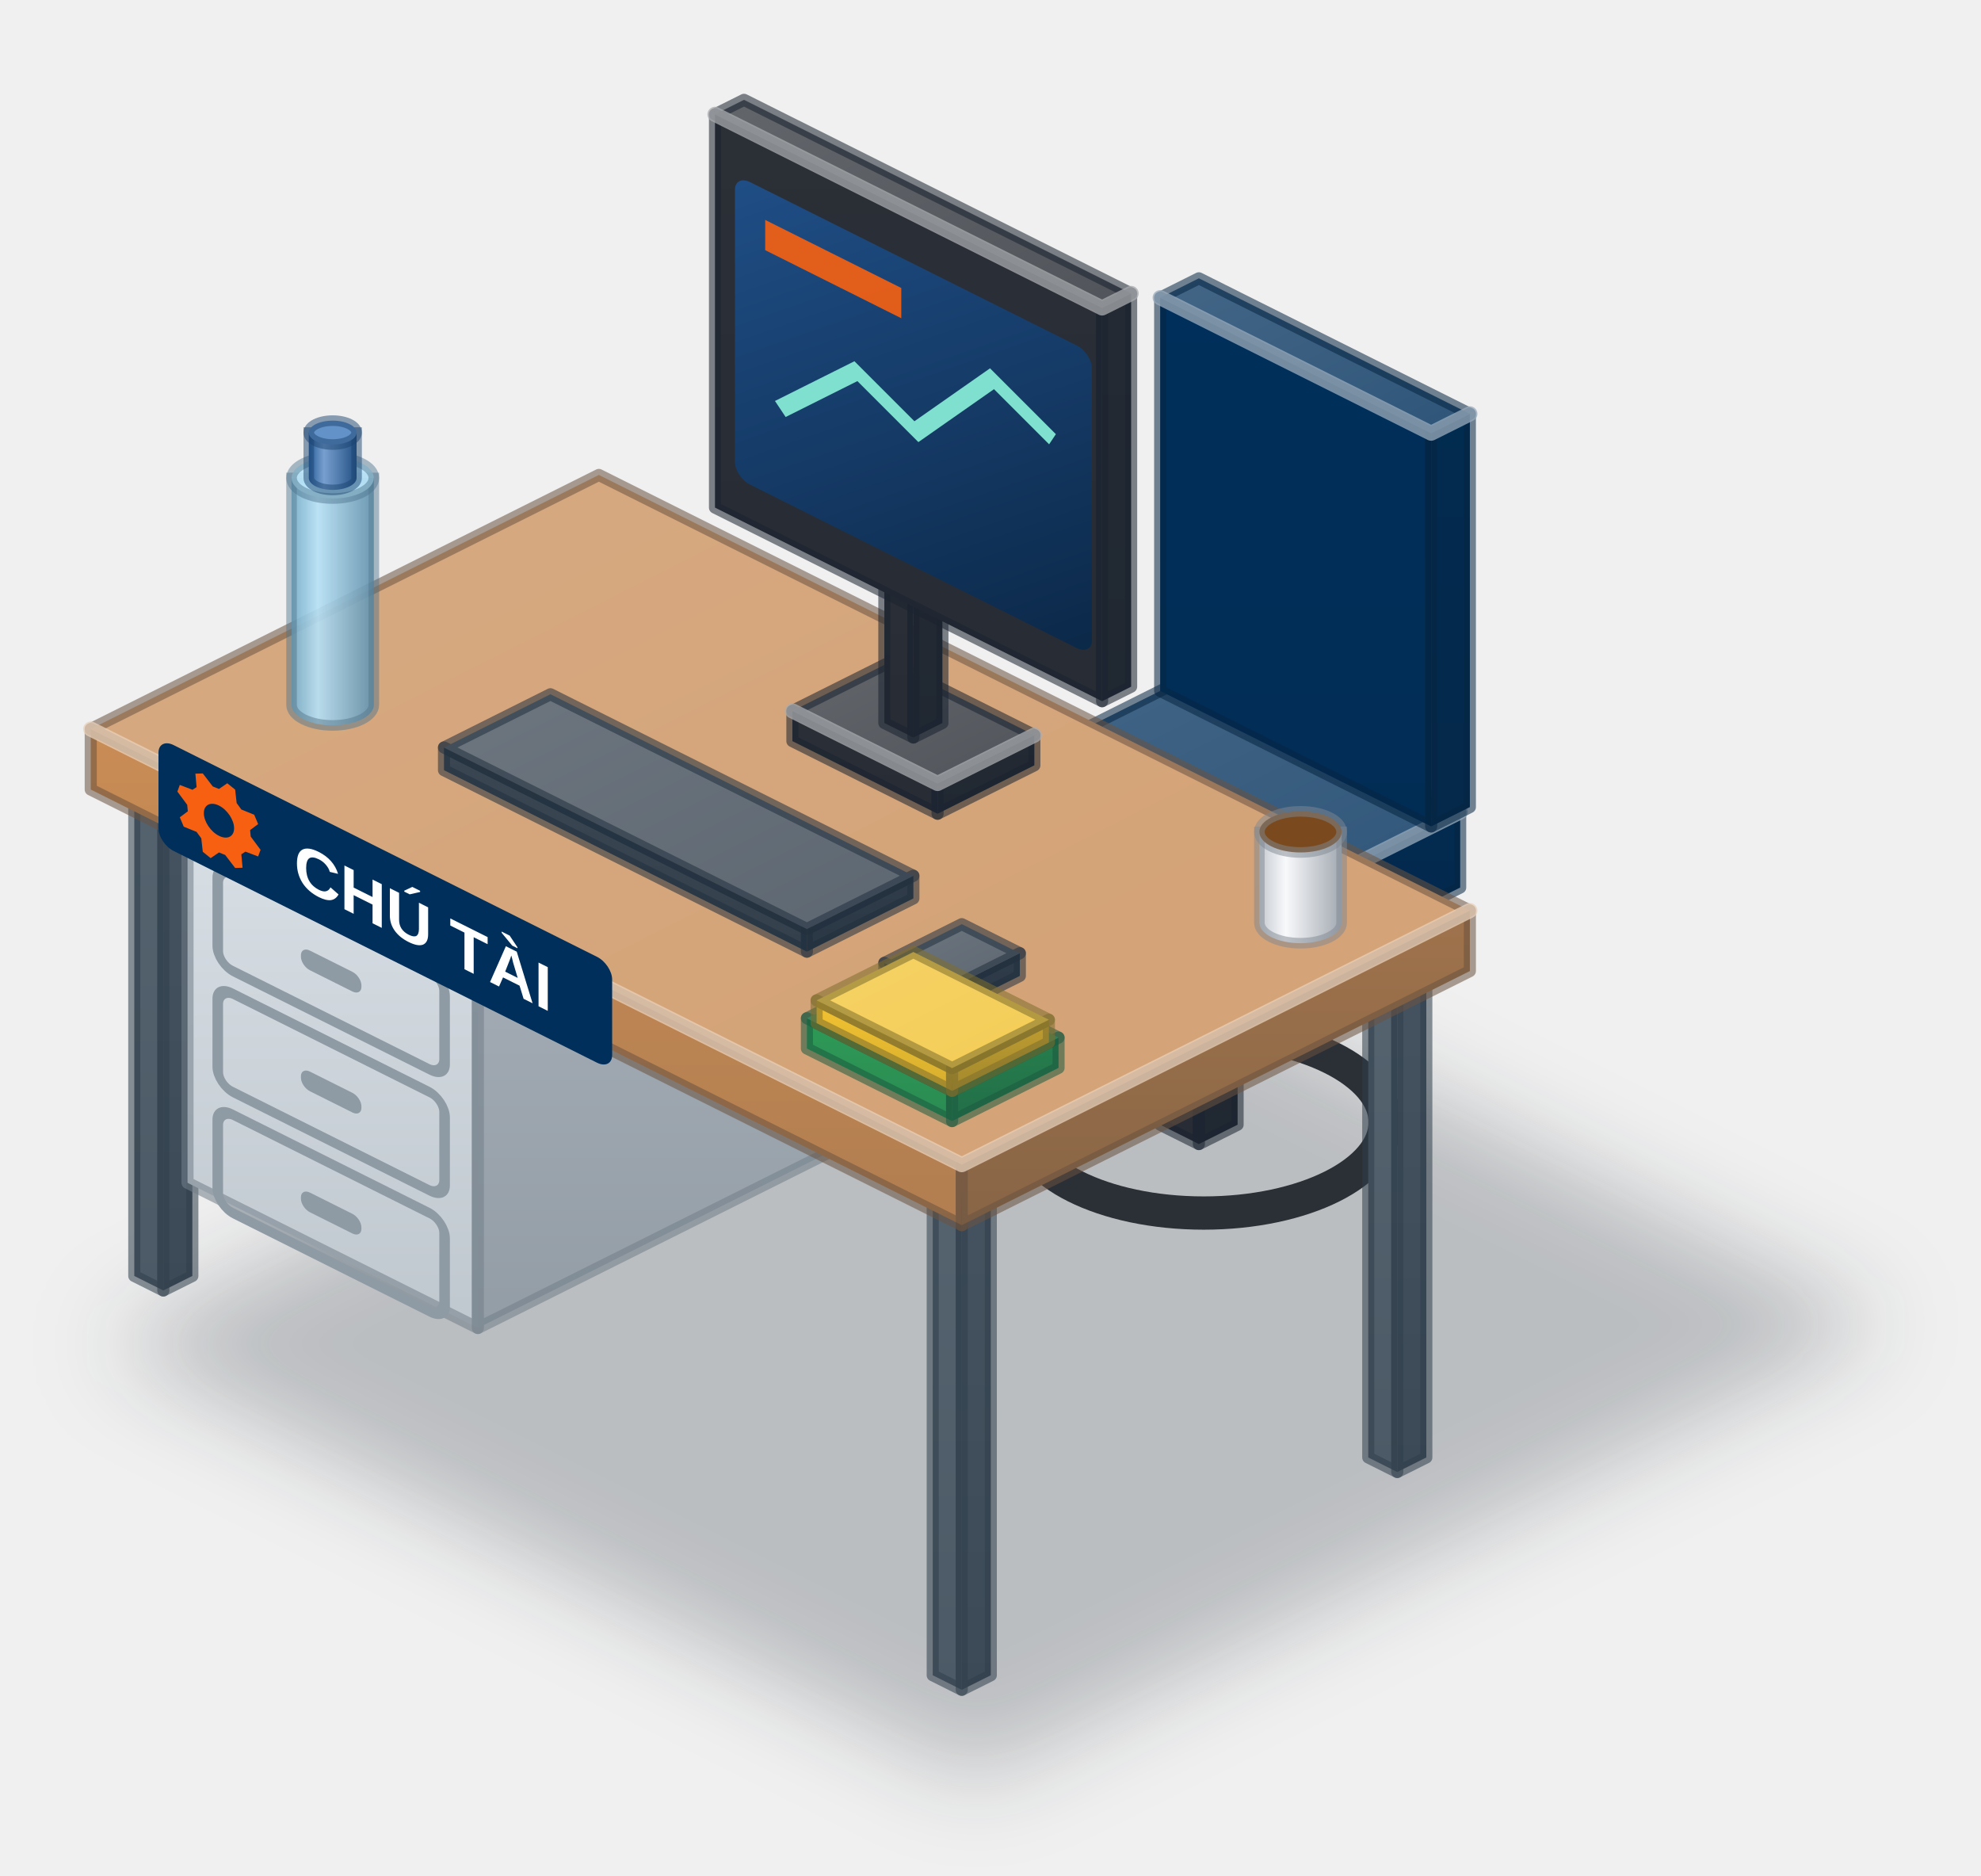
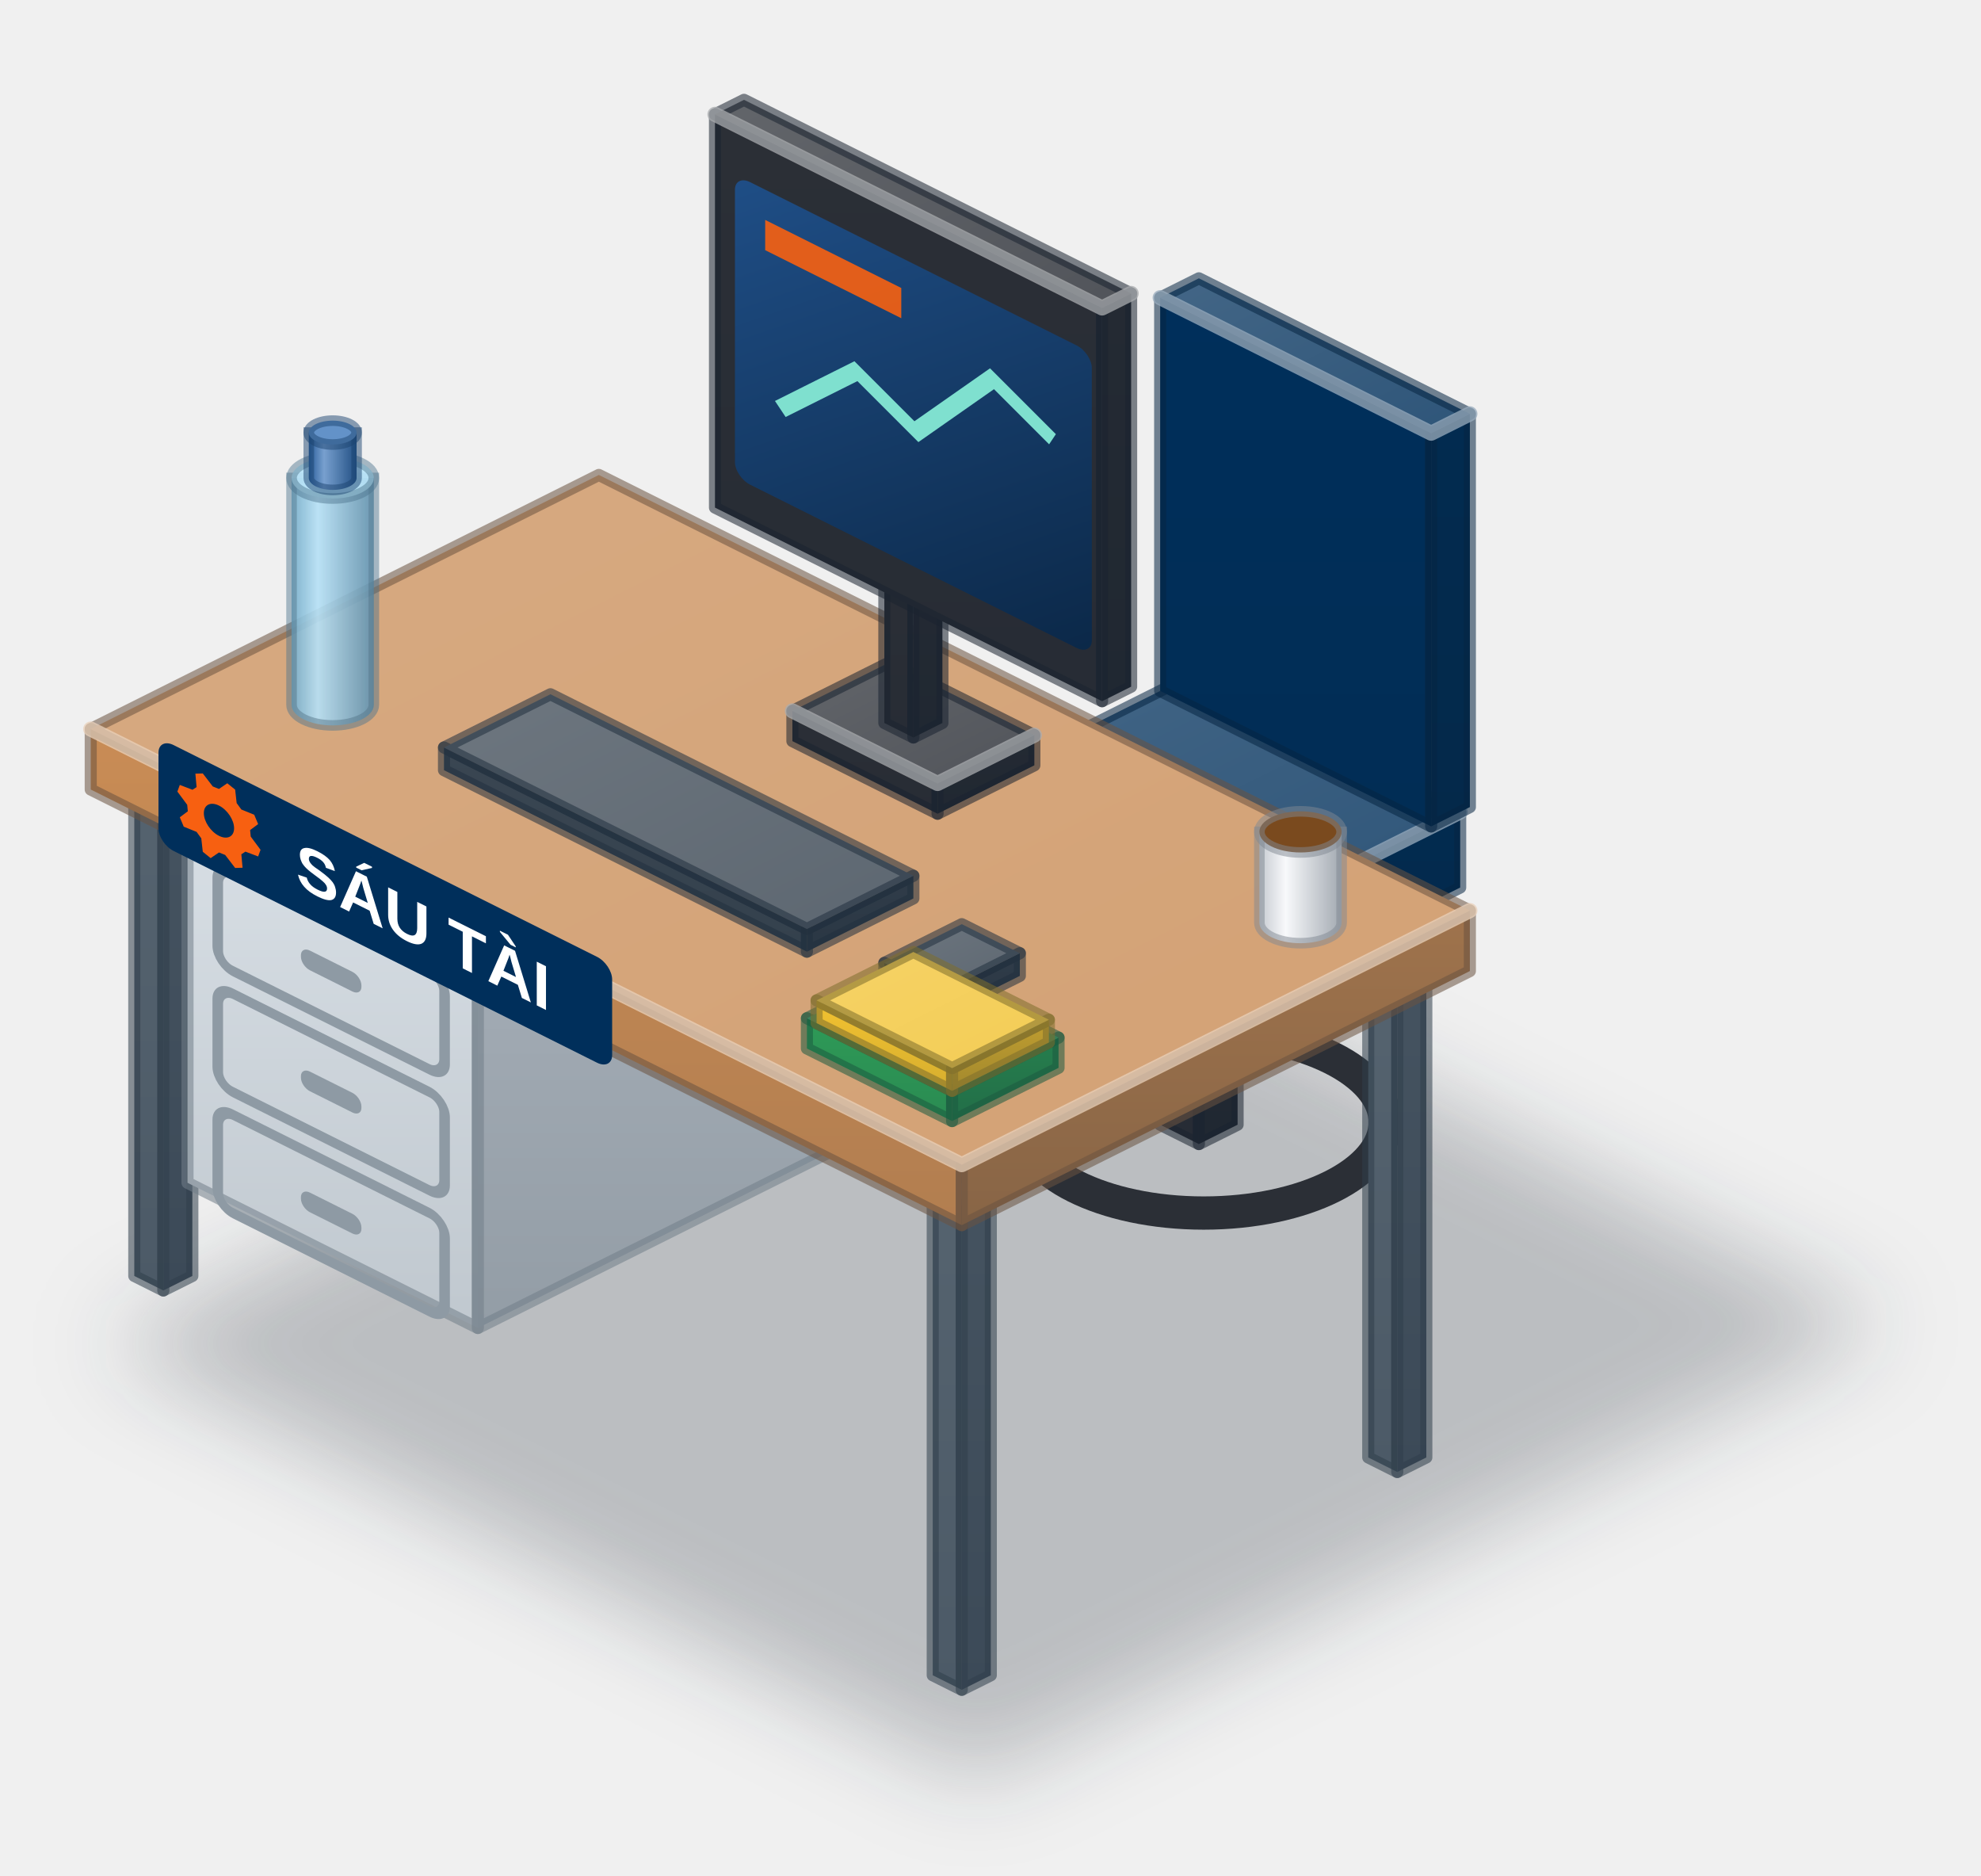
<svg xmlns="http://www.w3.org/2000/svg" viewBox="820 367 131 124" width="131" height="124">
  <defs>
    <filter id="desk-f1" x="-40%" y="-40%" width="180%" height="180%">
      <feGaussianBlur stdDeviation="3" />
    </filter>
    <linearGradient id="desk-lg2" x1="0" y1="0" x2="0" y2="1">
      <stop offset="0" stop-color="#2B2F36" />
      <stop offset="1" stop-color="#272c35" />
    </linearGradient>
    <linearGradient id="desk-lg3" x1="0" y1="0" x2="0" y2="1">
      <stop offset="0" stop-color="#242a33" />
      <stop offset="1" stop-color="#202832" />
    </linearGradient>
    <linearGradient id="desk-lg4" x1="0" y1="0" x2="1" y2="1">
      <stop offset="0" stop-color="#62656a" />
      <stop offset="1" stop-color="#51545a" />
    </linearGradient>
    <linearGradient id="desk-lg5" x1="0" y1="0" x2="0" y2="1">
      <stop offset="0" stop-color="#002F5B" />
      <stop offset="1" stop-color="#012d55" />
    </linearGradient>
    <linearGradient id="desk-lg6" x1="0" y1="0" x2="0" y2="1">
      <stop offset="0" stop-color="#022b50" />
      <stop offset="1" stop-color="#04294a" />
    </linearGradient>
    <linearGradient id="desk-lg7" x1="0" y1="0" x2="1" y2="1">
      <stop offset="0" stop-color="#436686" />
      <stop offset="1" stop-color="#2e5579" />
    </linearGradient>
    <linearGradient id="desk-lg8" x1="0" y1="0" x2="0" y2="1">
      <stop offset="0" stop-color="#55636F" />
      <stop offset="1" stop-color="#4c5a67" />
    </linearGradient>
    <linearGradient id="desk-lg9" x1="0" y1="0" x2="0" y2="1">
      <stop offset="0" stop-color="#455360" />
      <stop offset="1" stop-color="#3c4a58" />
    </linearGradient>
    <linearGradient id="desk-lg10" x1="0" y1="0" x2="1" y2="1">
      <stop offset="0" stop-color="#828c95" />
      <stop offset="1" stop-color="#747f89" />
    </linearGradient>
    <linearGradient id="desk-lg11" x1="0" y1="0" x2="0" y2="1">
      <stop offset="0" stop-color="#D9E0E6" />
      <stop offset="1" stop-color="#c0c8cf" />
    </linearGradient>
    <linearGradient id="desk-lg12" x1="0" y1="0" x2="0" y2="1">
      <stop offset="0" stop-color="#acb4bd" />
      <stop offset="1" stop-color="#939da6" />
    </linearGradient>
    <linearGradient id="desk-lg13" x1="0" y1="0" x2="1" y2="1">
      <stop offset="0" stop-color="#e3e8ec" />
      <stop offset="1" stop-color="#e0e6ea" />
    </linearGradient>
    <linearGradient id="desk-lg14" x1="0" y1="0" x2="0" y2="1">
      <stop offset="0" stop-color="#C98C55" />
      <stop offset="1" stop-color="#b27e50" />
    </linearGradient>
    <linearGradient id="desk-lg15" x1="0" y1="0" x2="0" y2="1">
      <stop offset="0" stop-color="#9f734c" />
      <stop offset="1" stop-color="#886546" />
    </linearGradient>
    <linearGradient id="desk-lg16" x1="0" y1="0" x2="1" y2="1">
      <stop offset="0" stop-color="#d7aa82" />
      <stop offset="1" stop-color="#d3a174" />
    </linearGradient>
    <linearGradient id="scr" x1="0" y1="0" x2="1" y2="1">
      <stop offset="0" stop-color="#1F4E86" />
      <stop offset="1" stop-color="#0B2848" />
    </linearGradient>
    <linearGradient id="desk-lg17" x1="0" y1="0" x2="0" y2="1">
      <stop offset="0" stop-color="#3A4652" />
      <stop offset="1" stop-color="#34414d" />
    </linearGradient>
    <linearGradient id="desk-lg18" x1="0" y1="0" x2="0" y2="1">
      <stop offset="0" stop-color="#303c49" />
      <stop offset="1" stop-color="#2a3744" />
    </linearGradient>
    <linearGradient id="desk-lg19" x1="0" y1="0" x2="1" y2="1">
      <stop offset="0" stop-color="#6d767f" />
      <stop offset="1" stop-color="#5d6771" />
    </linearGradient>
    <linearGradient id="desk-lg20" x1="0" y1="0" x2="1" y2="0">
      <stop offset="0" stop-color="#75acc8" />
      <stop offset="0.32" stop-color="#b6e0f5" />
      <stop offset="1" stop-color="#6190ab" />
    </linearGradient>
    <linearGradient id="desk-lg21" x1="0" y1="0" x2="1" y2="0">
      <stop offset="0" stop-color="#285c99" />
      <stop offset="0.32" stop-color="#78a0cf" />
      <stop offset="1" stop-color="#225084" />
    </linearGradient>
    <linearGradient id="desk-lg22" x1="0" y1="0" x2="1" y2="0">
      <stop offset="0" stop-color="#c5cad0" />
      <stop offset="0.32" stop-color="#f8f9fb" />
      <stop offset="1" stop-color="#a2a9b1" />
    </linearGradient>
    <linearGradient id="desk-lg23" x1="0" y1="0" x2="0" y2="1">
      <stop offset="0" stop-color="#2E9A57" />
      <stop offset="1" stop-color="#2a8b52" />
    </linearGradient>
    <linearGradient id="desk-lg24" x1="0" y1="0" x2="0" y2="1">
      <stop offset="0" stop-color="#267e4d" />
      <stop offset="1" stop-color="#226e48" />
    </linearGradient>
    <linearGradient id="desk-lg25" x1="0" y1="0" x2="1" y2="1">
      <stop offset="0" stop-color="#65b483" />
      <stop offset="1" stop-color="#54ac75" />
    </linearGradient>
    <linearGradient id="desk-lg26" x1="0" y1="0" x2="0" y2="1">
      <stop offset="0" stop-color="#F2C230" />
      <stop offset="1" stop-color="#d6ae2f" />
    </linearGradient>
    <linearGradient id="desk-lg27" x1="0" y1="0" x2="0" y2="1">
      <stop offset="0" stop-color="#bf9d2f" />
      <stop offset="1" stop-color="#a3892e" />
    </linearGradient>
    <linearGradient id="desk-lg28" x1="0" y1="0" x2="1" y2="1">
      <stop offset="0" stop-color="#f5d266" />
      <stop offset="1" stop-color="#f4cd55" />
    </linearGradient>
  </defs>
  <polygon points="887.12,425.76 944.72,454.56 884.56,484.64 826.96,455.84" fill="#1E2830" opacity="0.25" filter="url(#desk-f1)" />
  <ellipse cx="899.6" cy="441.2" rx="12" ry="6" fill="none" stroke="#2B2F36" stroke-width="2.2" />
  <polygon points="896.72,425.36 899.28,426.64 899.28,442.64 896.72,441.36" fill="url(#desk-lg2)" stroke="#1b2430" stroke-width="0.8" stroke-opacity="0.55" stroke-linejoin="round" />
  <polygon points="901.84,425.36 899.28,426.64 899.28,442.64 901.84,441.36" fill="url(#desk-lg3)" stroke="#1b2430" stroke-width="0.8" stroke-opacity="0.55" stroke-linejoin="round" />
  <polygon points="899.28,424.08 901.84,425.36 899.28,426.64 896.72,425.36" fill="url(#desk-lg4)" stroke="#1b2430" stroke-width="0.8" stroke-opacity="0.55" stroke-linejoin="round" />
  <polygon points="882.64,419.72 900.56,428.68 900.56,433.68 882.64,424.72" fill="url(#desk-lg5)" stroke="#062542" stroke-width="0.8" stroke-opacity="0.55" stroke-linejoin="round" />
  <polygon points="916.56,420.68 900.56,428.68 900.56,433.68 916.56,425.68" fill="url(#desk-lg6)" stroke="#062542" stroke-width="0.8" stroke-opacity="0.55" stroke-linejoin="round" />
  <polygon points="898.64,411.72 916.56,420.68 900.56,428.68 882.64,419.72" fill="url(#desk-lg7)" stroke="#062542" stroke-width="0.8" stroke-opacity="0.55" stroke-linejoin="round" />
  <polyline points="882.64,419.72 900.56,428.68 916.56,420.68" fill="none" stroke="#99acbd" stroke-width="1" stroke-linecap="round" stroke-linejoin="round" opacity="0.75" />
  <polygon points="896.72,386.68 914.64,395.64 914.64,421.64 896.72,412.68" fill="url(#desk-lg5)" stroke="#062542" stroke-width="0.8" stroke-opacity="0.55" stroke-linejoin="round" />
  <polygon points="917.2,394.36 914.64,395.64 914.64,421.64 917.2,420.36" fill="url(#desk-lg6)" stroke="#062542" stroke-width="0.8" stroke-opacity="0.55" stroke-linejoin="round" />
  <polygon points="899.28,385.4 917.2,394.36 914.64,395.64 896.72,386.68" fill="url(#desk-lg7)" stroke="#062542" stroke-width="0.8" stroke-opacity="0.55" stroke-linejoin="round" />
  <polyline points="896.72,386.68 914.64,395.64 917.2,394.36" fill="none" stroke="#99acbd" stroke-width="1" stroke-linecap="round" stroke-linejoin="round" opacity="0.75" />
  <polygon points="857.68,404.96 859.6,405.92 859.6,437.92 857.68,436.96" fill="url(#desk-lg8)" stroke="#303e4c" stroke-width="0.8" stroke-opacity="0.55" stroke-linejoin="round" />
  <polygon points="861.52,404.96 859.6,405.92 859.6,437.92 861.52,436.96" fill="url(#desk-lg9)" stroke="#303e4c" stroke-width="0.8" stroke-opacity="0.55" stroke-linejoin="round" />
  <polygon points="859.6,404 861.52,404.96 859.6,405.92 857.68,404.96" fill="url(#desk-lg10)" stroke="#303e4c" stroke-width="0.8" stroke-opacity="0.55" stroke-linejoin="round" />
  <polygon points="910.48,431.36 912.4,432.32 912.4,464.32 910.48,463.36" fill="url(#desk-lg8)" stroke="#303e4c" stroke-width="0.8" stroke-opacity="0.55" stroke-linejoin="round" />
  <polygon points="914.32,431.36 912.4,432.32 912.4,464.32 914.32,463.36" fill="url(#desk-lg9)" stroke="#303e4c" stroke-width="0.8" stroke-opacity="0.55" stroke-linejoin="round" />
  <polygon points="912.4,430.4 914.32,431.36 912.4,432.32 910.48,431.36" fill="url(#desk-lg10)" stroke="#303e4c" stroke-width="0.8" stroke-opacity="0.55" stroke-linejoin="round" />
  <polygon points="828.88,419.36 830.8,420.32 830.8,452.32 828.88,451.36" fill="url(#desk-lg8)" stroke="#303e4c" stroke-width="0.8" stroke-opacity="0.55" stroke-linejoin="round" />
  <polygon points="832.72,419.36 830.8,420.32 830.8,452.32 832.72,451.36" fill="url(#desk-lg9)" stroke="#303e4c" stroke-width="0.8" stroke-opacity="0.55" stroke-linejoin="round" />
  <polygon points="830.8,418.4 832.72,419.36 830.8,420.32 828.88,419.36" fill="url(#desk-lg10)" stroke="#303e4c" stroke-width="0.8" stroke-opacity="0.55" stroke-linejoin="round" />
  <polygon points="881.68,445.76 883.6,446.72 883.6,478.72 881.68,477.76" fill="url(#desk-lg8)" stroke="#303e4c" stroke-width="0.8" stroke-opacity="0.55" stroke-linejoin="round" />
  <polygon points="885.52,445.76 883.6,446.72 883.6,478.72 885.52,477.76" fill="url(#desk-lg9)" stroke="#303e4c" stroke-width="0.8" stroke-opacity="0.55" stroke-linejoin="round" />
  <polygon points="883.6,444.8 885.52,445.76 883.6,446.72 881.68,445.76" fill="url(#desk-lg10)" stroke="#303e4c" stroke-width="0.8" stroke-opacity="0.55" stroke-linejoin="round" />
  <polygon points="832.4,419.2 851.6,428.8 851.6,454.8 832.4,445.2" fill="url(#desk-lg11)" stroke="#727d88" stroke-width="0.8" stroke-opacity="0.55" stroke-linejoin="round" />
  <polygon points="878.8,415.2 851.6,428.8 851.6,454.8 878.8,441.2" fill="url(#desk-lg12)" stroke="#727d88" stroke-width="0.8" stroke-opacity="0.55" stroke-linejoin="round" />
  <polygon points="859.6,405.6 878.8,415.2 851.6,428.8 832.4,419.2" fill="url(#desk-lg13)" stroke="#727d88" stroke-width="0.8" stroke-opacity="0.55" stroke-linejoin="round" />
  <polyline points="832.4,419.2 851.6,428.8 878.8,415.2" fill="none" stroke="#f0f3f5" stroke-width="1" stroke-linecap="round" stroke-linejoin="round" opacity="0.75" />
  <g transform="matrix(1,0.5,0,1,832.4,421.2)">
    <rect x="2" y="2" width="15" height="6.5" rx="1" fill="none" stroke="#8E9AA4" stroke-width=".7" />
    <rect x="7.5" y="4.6" width="4" height="1.3" rx=".6" fill="#8E9AA4" />
    <rect x="2" y="10" width="15" height="6.5" rx="1" fill="none" stroke="#8E9AA4" stroke-width=".7" />
    <rect x="7.5" y="12.6" width="4" height="1.3" rx=".6" fill="#8E9AA4" />
    <rect x="2" y="18" width="15" height="6.5" rx="1" fill="none" stroke="#8E9AA4" stroke-width=".7" />
    <rect x="7.5" y="20.6" width="4" height="1.3" rx=".6" fill="#8E9AA4" />
  </g>
  <polygon points="826,415.2 883.6,444 883.6,448 826,419.2" fill="url(#desk-lg14)" stroke="#6a5340" stroke-width="0.8" stroke-opacity="0.55" stroke-linejoin="round" />
  <polygon points="917.2,427.2 883.6,444 883.6,448 917.2,431.2" fill="url(#desk-lg15)" stroke="#6a5340" stroke-width="0.8" stroke-opacity="0.55" stroke-linejoin="round" />
  <polygon points="859.6,398.4 917.2,427.2 883.6,444 826,415.2" fill="url(#desk-lg16)" stroke="#6a5340" stroke-width="0.8" stroke-opacity="0.55" stroke-linejoin="round" />
  <polyline points="826,415.2 883.6,444 917.2,427.2" fill="none" stroke="#e9d1bb" stroke-width="1" stroke-linecap="round" stroke-linejoin="round" opacity="0.75" />
  <polygon points="872.4,414 882,418.8 882,420.8 872.4,416" fill="url(#desk-lg2)" stroke="#1b2430" stroke-width="0.8" stroke-opacity="0.55" stroke-linejoin="round" />
  <polygon points="888.4,415.6 882,418.8 882,420.8 888.4,417.6" fill="url(#desk-lg3)" stroke="#1b2430" stroke-width="0.8" stroke-opacity="0.55" stroke-linejoin="round" />
  <polygon points="878.8,410.8 888.4,415.6 882,418.8 872.4,414" fill="url(#desk-lg4)" stroke="#1b2430" stroke-width="0.8" stroke-opacity="0.55" stroke-linejoin="round" />
  <polyline points="872.4,414 882,418.8 888.4,415.6" fill="none" stroke="#aaacaf" stroke-width="1" stroke-linecap="round" stroke-linejoin="round" opacity="0.75" />
  <polygon points="878.48,404.8 880.4,405.76 880.4,415.76 878.48,414.8" fill="url(#desk-lg2)" stroke="#1b2430" stroke-width="0.8" stroke-opacity="0.55" stroke-linejoin="round" />
  <polygon points="882.32,404.8 880.4,405.76 880.4,415.76 882.32,414.8" fill="url(#desk-lg3)" stroke="#1b2430" stroke-width="0.8" stroke-opacity="0.55" stroke-linejoin="round" />
  <polygon points="880.4,403.84 882.32,404.8 880.4,405.76 878.48,404.8" fill="url(#desk-lg4)" stroke="#1b2430" stroke-width="0.8" stroke-opacity="0.55" stroke-linejoin="round" />
  <polygon points="867.28,374.56 892.88,387.36 892.88,413.36 867.28,400.56" fill="url(#desk-lg2)" stroke="#1b2430" stroke-width="0.8" stroke-opacity="0.55" stroke-linejoin="round" />
  <polygon points="894.8,386.4 892.88,387.36 892.88,413.36 894.8,412.4" fill="url(#desk-lg3)" stroke="#1b2430" stroke-width="0.8" stroke-opacity="0.55" stroke-linejoin="round" />
  <polygon points="869.2,373.6 894.8,386.4 892.88,387.36 867.28,374.56" fill="url(#desk-lg4)" stroke="#1b2430" stroke-width="0.8" stroke-opacity="0.55" stroke-linejoin="round" />
  <polyline points="867.28,374.56 892.88,387.36 894.8,386.4" fill="none" stroke="#aaacaf" stroke-width="1" stroke-linecap="round" stroke-linejoin="round" opacity="0.75" />
  <g transform="matrix(1,0.5,0,1,867.6,377.04)">
    <rect x="1" y="1" width="23.6" height="20" rx="1" fill="url(#scr)" />
    <polyline points="4,15 9,10 13,12 18,6 22,8" fill="none" stroke="#7FE0CF" stroke-width="1" />
    <rect x="3" y="3" width="9" height="2" fill="#F76011" opacity=".9" />
  </g>
  <polygon points="849.36,416.42 873.36,428.42 873.36,429.92 849.36,417.92" fill="url(#desk-lg17)" stroke="#22303e" stroke-width="0.8" stroke-opacity="0.55" stroke-linejoin="round" />
  <polygon points="880.4,424.9 873.36,428.42 873.36,429.92 880.4,426.4" fill="url(#desk-lg18)" stroke="#22303e" stroke-width="0.8" stroke-opacity="0.55" stroke-linejoin="round" />
  <polygon points="856.4,412.9 880.4,424.9 873.36,428.42 849.36,416.42" fill="url(#desk-lg19)" stroke="#22303e" stroke-width="0.8" stroke-opacity="0.55" stroke-linejoin="round" />
  <polygon points="878.48,430.66 882.32,432.58 882.32,434.08 878.48,432.16" fill="url(#desk-lg17)" stroke="#22303e" stroke-width="0.8" stroke-opacity="0.55" stroke-linejoin="round" />
  <polygon points="887.44,430.02 882.32,432.58 882.32,434.08 887.44,431.52" fill="url(#desk-lg18)" stroke="#22303e" stroke-width="0.8" stroke-opacity="0.55" stroke-linejoin="round" />
  <polygon points="883.6,428.1 887.44,430.02 882.32,432.58 878.48,430.66" fill="url(#desk-lg19)" stroke="#22303e" stroke-width="0.8" stroke-opacity="0.55" stroke-linejoin="round" />
  <path d="M839.28,398.6 L839.28,413.6 A2.72,1.36 0 0 0 844.72,413.6 L844.72,398.6 Z" fill="url(#desk-lg20)" stroke="#4d758d" stroke-width=".7" stroke-opacity=".5" opacity="0.92" />
  <ellipse cx="842" cy="398.6" rx="2.72" ry="1.36" fill="#B8E4F8" stroke="#4d758d" stroke-width=".7" stroke-opacity=".5" opacity="0.92" />
  <path d="M840.42,395.6 L840.42,398.6 A1.58,0.79 0 0 0 843.58,398.6 L843.58,395.6 Z" fill="url(#desk-lg21)" stroke="#1d4470" stroke-width=".7" stroke-opacity=".5" />
  <ellipse cx="842" cy="395.6" rx="1.58" ry="0.79" fill="#6392c8" stroke="#1d4470" stroke-width=".7" stroke-opacity=".5" />
  <path d="M903.28,422 L903.28,428 A2.72,1.36 0 0 0 908.72,428 L908.72,422 Z" fill="url(#desk-lg22)" stroke="#808892" stroke-width=".7" stroke-opacity=".5" />
  <ellipse cx="906" cy="422" rx="2.72" ry="1.36" fill="#7A4A1E" stroke="#808892" stroke-width=".7" stroke-opacity=".5" />
  <g transform="matrix(1,0.5,0,1,830.48,415.76)">
    <rect x="0" y="0" width="30" height="7" rx="1" fill="#002F5B" />
    <path d="M6.1,3.5 L6.75,4.05 L6.59,4.57 L5.75,4.67 L5.48,4.98 L5.56,5.83 L5.07,6.09 L4.41,5.56 L4,5.6 L3.45,6.25 L2.93,6.09 L2.83,5.25 L2.52,4.98 L1.67,5.06 L1.41,4.57 L1.94,3.91 L1.9,3.5 L1.25,2.95 L1.41,2.43 L2.25,2.33 L2.52,2.02 L2.44,1.17 L2.93,0.91 L3.59,1.44 L4,1.4 L4.55,0.75 L5.07,0.91 L5.17,1.75 L5.48,2.02 L6.33,1.94 L6.59,2.43 L6.06,3.09 Z M3,3.5 a1,1 0 1 0 2,0 a1,1 0 1 0 -2,0 Z" fill="#F76011" fill-rule="evenodd" />
-     <text x="17.5" y="5.2" font-family="Arial, Helvetica, sans-serif" font-size="4.2" font-weight="700" fill="#FFFFFF" text-anchor="middle">CHÚ TÀI</text>
+     <text x="17.5" y="5.2" font-family="Arial, Helvetica, sans-serif" font-size="4.2" font-weight="700" fill="#FFFFFF" text-anchor="middle">SÁU TÀI</text>
  </g>
  <polygon points="873.36,434.32 882.96,439.12 882.96,441.12 873.36,436.32" fill="url(#desk-lg23)" stroke="#1c5a40" stroke-width="0.8" stroke-opacity="0.55" stroke-linejoin="round" />
  <polygon points="890,435.6 882.96,439.12 882.96,441.12 890,437.6" fill="url(#desk-lg24)" stroke="#1c5a40" stroke-width="0.8" stroke-opacity="0.55" stroke-linejoin="round" />
  <polygon points="880.4,430.8 890,435.6 882.96,439.12 873.36,434.32" fill="url(#desk-lg25)" stroke="#1c5a40" stroke-width="0.8" stroke-opacity="0.55" stroke-linejoin="round" />
  <polygon points="874,433.14 882.96,437.62 882.96,439.12 874,434.64" fill="url(#desk-lg26)" stroke="#7e6e2d" stroke-width="0.8" stroke-opacity="0.55" stroke-linejoin="round" />
  <polygon points="889.36,434.42 882.96,437.62 882.96,439.12 889.36,435.92" fill="url(#desk-lg27)" stroke="#7e6e2d" stroke-width="0.8" stroke-opacity="0.55" stroke-linejoin="round" />
  <polygon points="880.4,429.94 889.36,434.42 882.96,437.62 874,433.14" fill="url(#desk-lg28)" stroke="#7e6e2d" stroke-width="0.8" stroke-opacity="0.55" stroke-linejoin="round" />
</svg>
